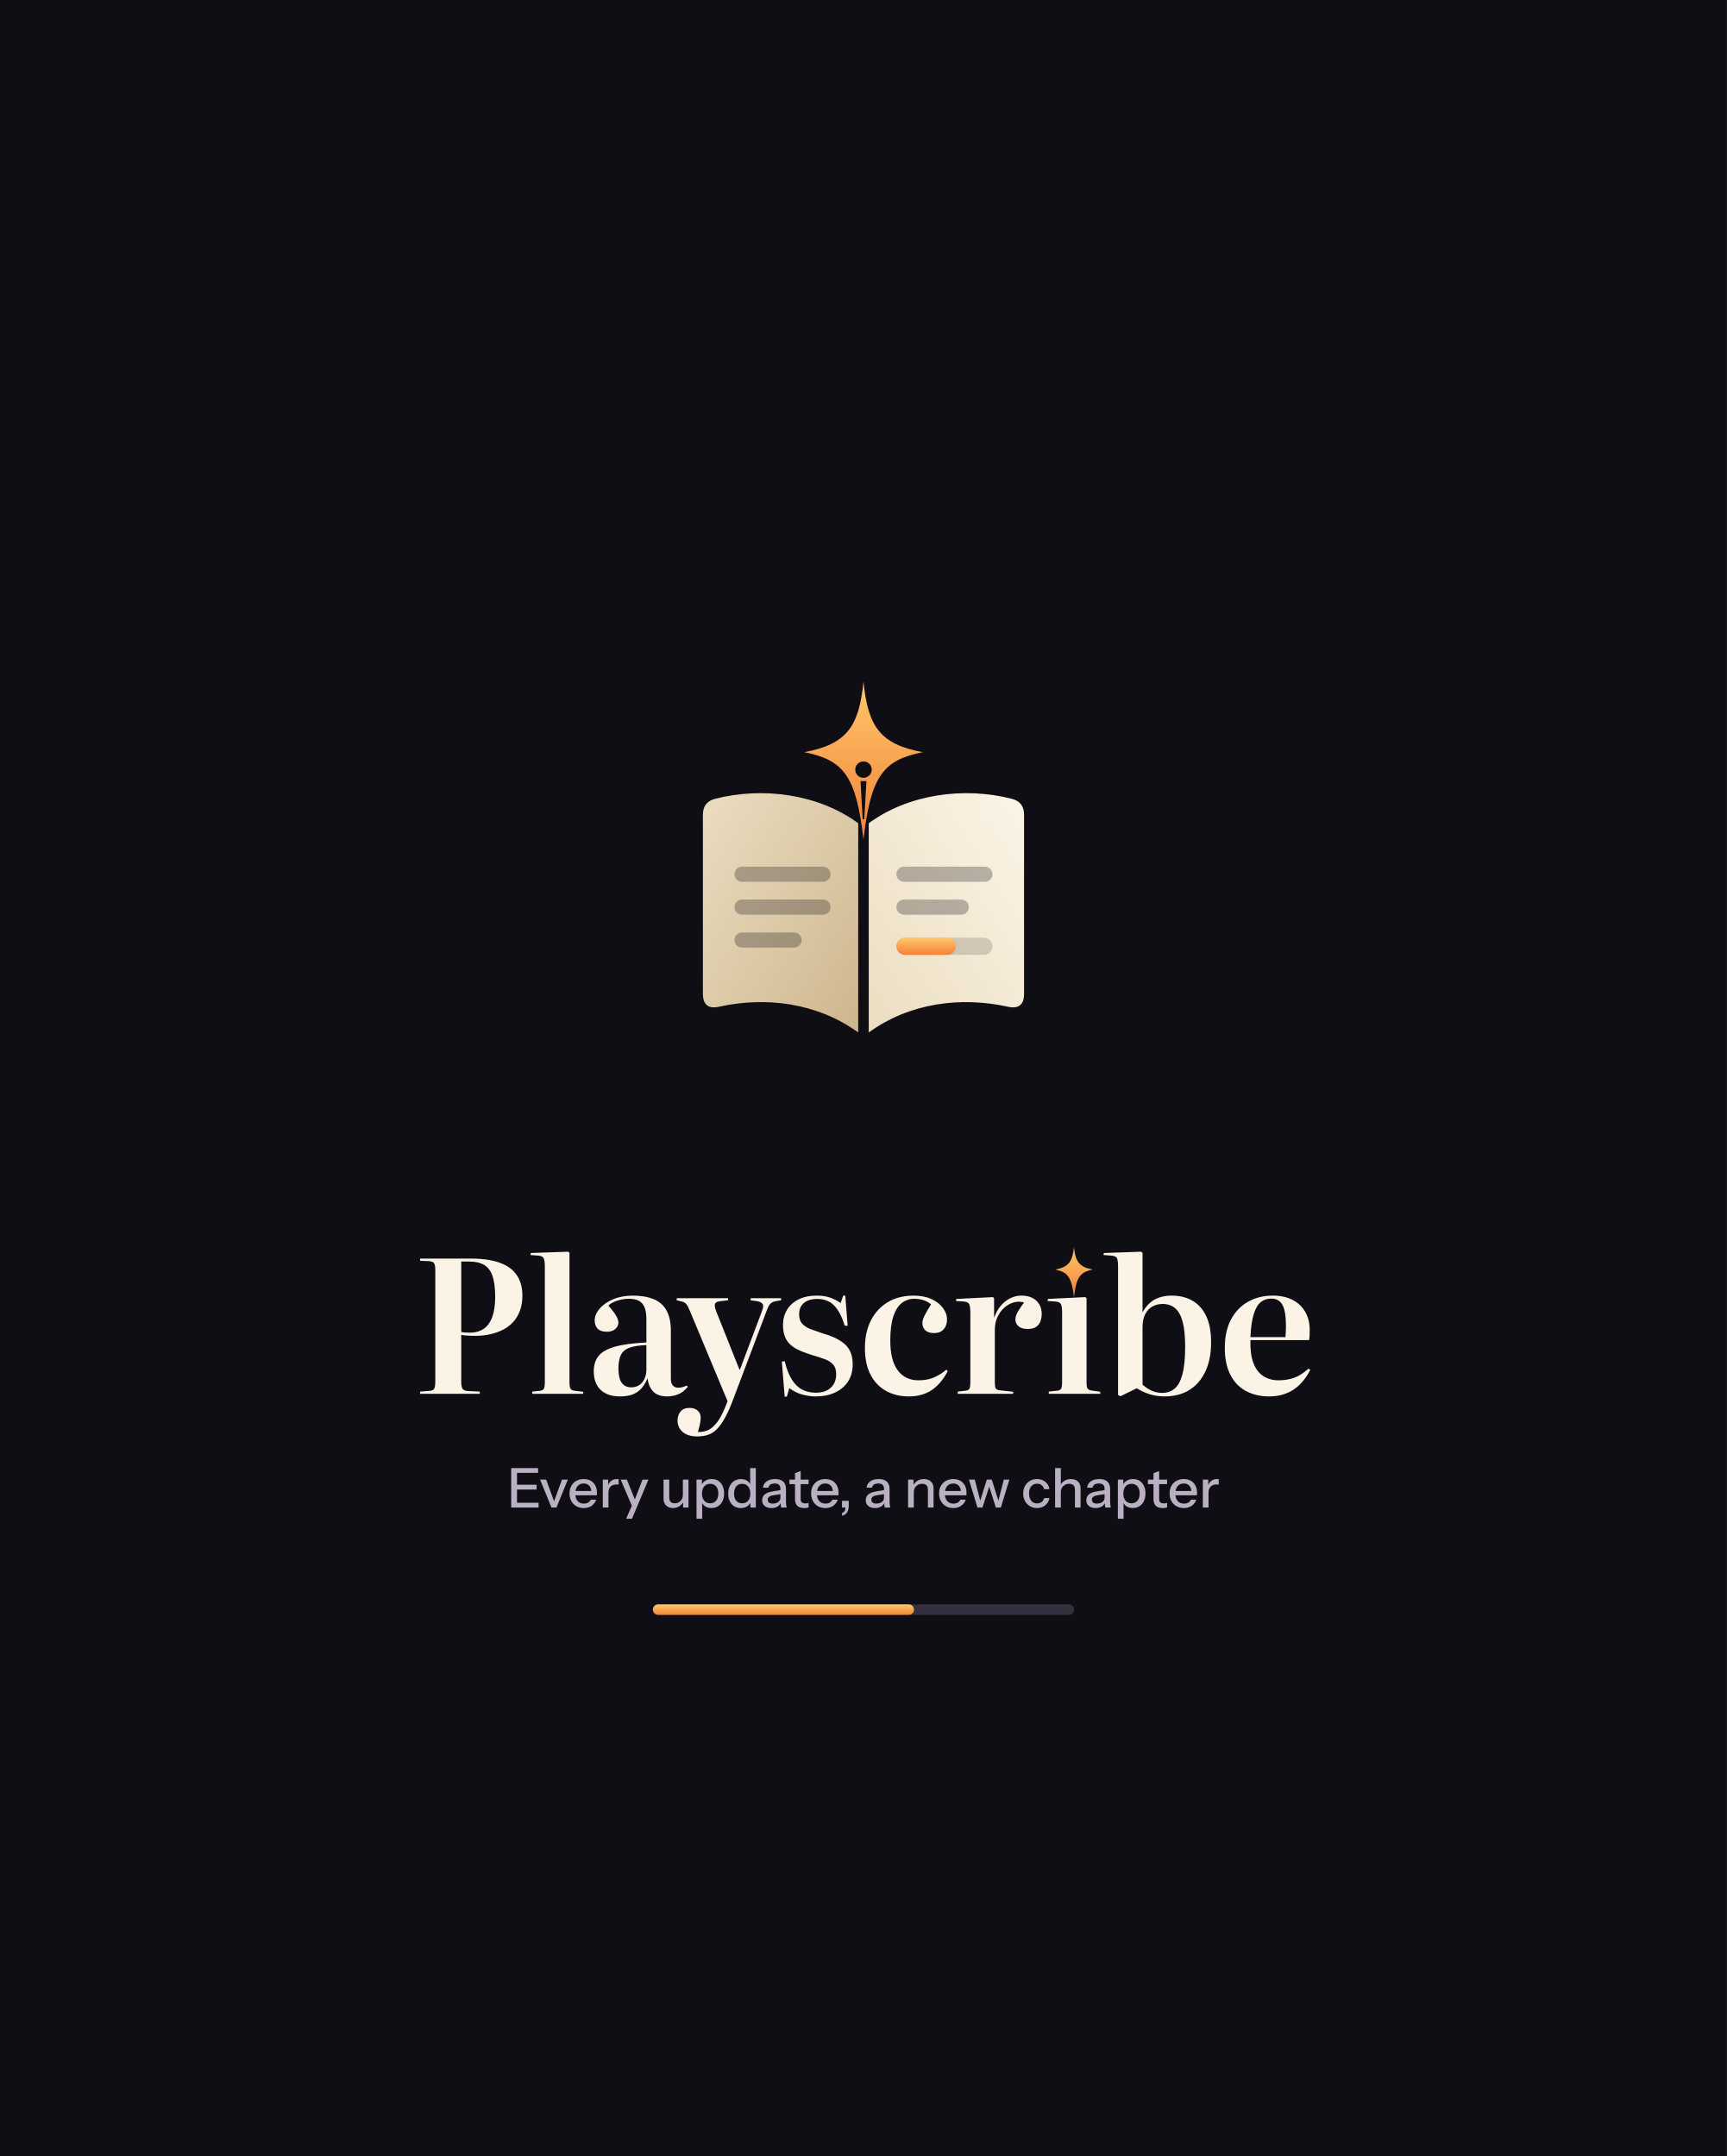
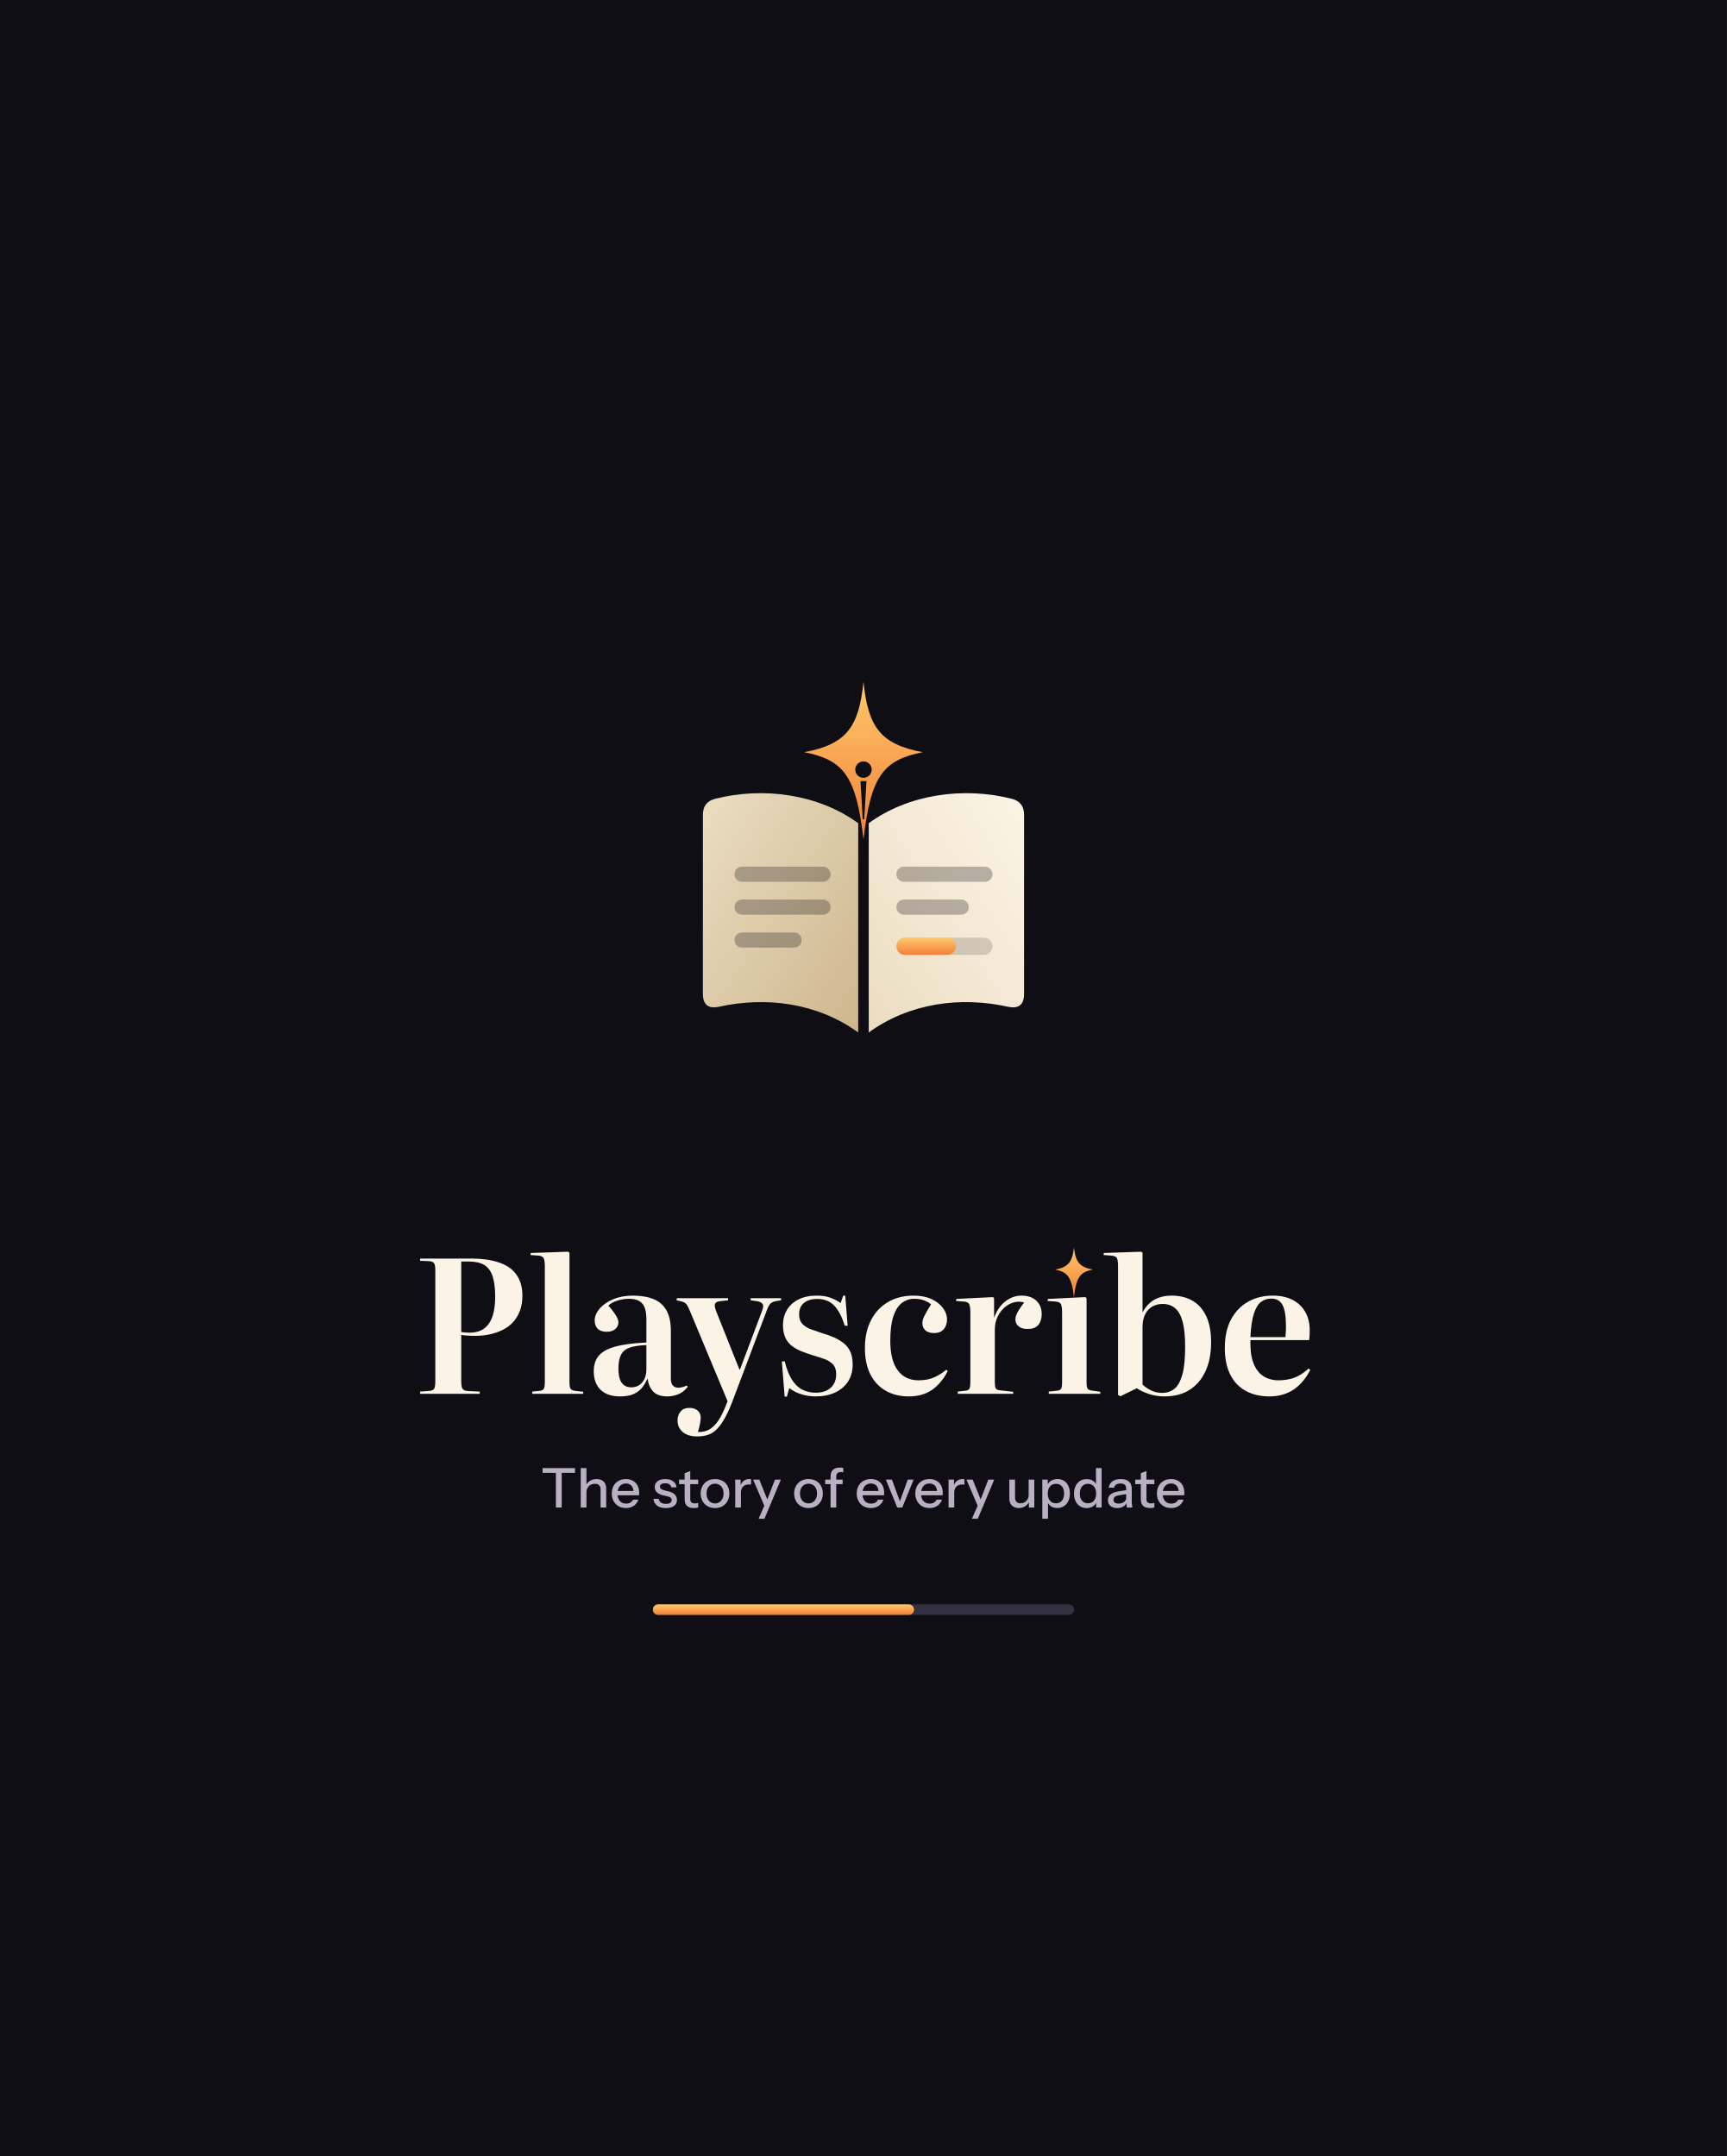
<svg xmlns="http://www.w3.org/2000/svg" width="820" height="1024" viewBox="0 0 820 1024">
  <defs>
    <linearGradient id="tl" x1="0" y1="0" x2="1" y2="1">
      <stop offset="0" stop-color="#EBDDC1" />
      <stop offset="1" stop-color="#CDB68D" />
    </linearGradient>
    <linearGradient id="tr" x1="1" y1="0" x2="0" y2="1">
      <stop offset="0" stop-color="#FBF4E6" />
      <stop offset="1" stop-color="#EBDDC1" />
    </linearGradient>
    <linearGradient id="ts" x1="0" y1="0" x2="0" y2="1">
      <stop offset="0" stop-color="#FFC86A" />
      <stop offset="1" stop-color="#F2813A" />
    </linearGradient>
  </defs>
  <rect width="100%" height="100%" fill="#0F0E14" />
  <g transform="translate(310.0 316.0) scale(3.125)">
    <path d="M31.2 24C25.2 19.6 16.8 18.4 9.4 20.3Q7.6 20.8 7.6 22.7V49.9Q7.6 52.4 10 51.9C17.2 50.3 25 51.3 31.2 55.8Z" fill="url(#tl)" />
    <path d="M32.8 24C38.8 19.6 47.2 18.4 54.6 20.3Q56.4 20.8 56.4 22.7V49.9Q56.4 52.4 54 51.9C46.8 50.3 39 51.3 32.8 55.8Z" fill="url(#tr)" />
    <rect x="12.4" y="30.6" width="14.6" height="2.3" rx="1.15" fill="#0F0E14" fill-opacity=".28" />
    <rect x="12.4" y="35.6" width="14.6" height="2.3" rx="1.15" fill="#0F0E14" fill-opacity=".28" />
    <rect x="12.4" y="40.6" width="10.2" height="2.3" rx="1.15" fill="#0F0E14" fill-opacity=".28" />
    <rect x="37" y="30.6" width="14.6" height="2.3" rx="1.15" fill="#0F0E14" fill-opacity=".28" />
    <rect x="37" y="35.6" width="11" height="2.3" rx="1.15" fill="#0F0E14" fill-opacity=".28" />
    <rect x="37" y="41.4" width="14.6" height="2.6" rx="1.3" fill="#0F0E14" fill-opacity=".16" />
    <rect x="37" y="41.4" width="9.05" height="2.6" rx="1.3" fill="url(#ts)" />
    <path d="M32 2.5C32.7 9.4 34.6 12 41 13.2C35 14.4 33.1 16.8 32 26.5C30.9 16.8 29 14.4 23 13.2C29.4 12 31.3 9.4 32 2.5ZM32 14.6a1.25 1.25 0 1 1 0 2.5a1.25 1.25 0 1 1 0-2.5ZM31.55 17.6H32.45L32.12 23.4H31.88Z" fill="url(#ts)" fill-rule="evenodd" />
  </g>
  <g transform="translate(194.9 662.0)">
    <path d="M4.58 0V-1.06L9.06 -1.41Q10.74 -1.5 11.26 -2.42Q11.79 -3.34 11.79 -5.98V-58.87Q11.79 -61.07 11.22 -62Q10.65 -62.92 8.8 -63.01L4.58 -63.18V-64.24H28.78Q33.62 -64.24 37.49 -63.54Q41.36 -62.83 44.31 -61.47Q47.26 -60.1 49.19 -57.99Q51.13 -55.88 52.14 -53.06Q53.15 -50.25 53.15 -46.64Q53.15 -42.68 52.01 -39.56Q50.86 -36.43 48.8 -34.14Q46.73 -31.86 43.96 -30.45Q41.18 -29.04 37.84 -28.29Q34.5 -27.54 30.89 -27.54Q28.51 -27.54 26.71 -27.68Q24.9 -27.81 24.11 -27.98V-5.72Q24.11 -3.52 24.68 -2.46Q25.26 -1.41 27.46 -1.32L32.91 -1.06V0ZM28.07 -29.04Q34.23 -29.04 37.22 -33.31Q40.22 -37.58 40.22 -46.11Q40.22 -52.36 38.94 -56.01Q37.66 -59.66 34.94 -61.25Q32.21 -62.83 27.81 -62.83H24.11V-29.39Q24.73 -29.22 25.83 -29.13Q26.93 -29.04 28.07 -29.04ZM57.82 0V-1.06L61.34 -1.41Q62.92 -1.58 63.36 -2.46Q63.8 -3.34 63.8 -5.72V-60.46Q63.8 -63.36 63.23 -64.42Q62.66 -65.47 60.81 -65.65L57.02 -65.91L57.11 -66.88L74.89 -67.5L75.5 -66.97V-5.46Q75.5 -3.34 75.99 -2.46Q76.47 -1.58 78.23 -1.41L82.02 -0.97V0ZM99.53 1.23Q93.54 1.23 90.29 -1.89Q87.03 -5.02 87.03 -10.74Q87.03 -15.22 89.36 -18.04Q91.7 -20.86 97.15 -22.4Q102.61 -23.94 112.02 -24.38V-35.46Q112.02 -38.98 111.14 -41.1Q110.26 -43.21 108.46 -44.18Q106.66 -45.14 103.75 -45.14Q101.02 -45.14 98.21 -44.26Q95.39 -43.38 93.98 -41.89Q95.92 -39.69 96.93 -38.19Q97.94 -36.7 98.34 -35.68Q98.74 -34.67 98.74 -33.88Q98.74 -32.12 97.28 -30.8Q95.83 -29.48 93.19 -29.48Q90.29 -29.48 88.88 -30.93Q87.47 -32.38 87.47 -34.85Q87.47 -37.66 89.76 -40.39Q92.05 -43.12 96.18 -44.88Q100.32 -46.64 105.51 -46.64Q111.41 -46.64 115.46 -44.97Q119.5 -43.3 121.57 -39.6Q123.64 -35.9 123.64 -29.92V-7.22Q123.64 -4.93 124.61 -3.92Q125.58 -2.9 127.16 -2.9Q128.13 -2.9 129.14 -3.17Q130.15 -3.43 131.21 -3.96L131.65 -3.26Q129.45 -0.62 126.9 0.31Q124.34 1.23 121.97 1.23Q117.57 1.23 115.37 -0.97Q113.17 -3.17 112.55 -7.3Q111.23 -4.22 109.43 -2.33Q107.62 -0.44 105.2 0.4Q102.78 1.23 99.53 1.23ZM104.81 -3.08Q107.01 -3.08 108.64 -4.14Q110.26 -5.19 111.14 -7.17Q112.02 -9.15 112.02 -11.62V-23.14Q107.1 -22.97 104.15 -21.96Q101.2 -20.94 99.97 -18.57Q98.74 -16.19 98.74 -11.97Q98.74 -7.48 100.28 -5.28Q101.82 -3.08 104.81 -3.08ZM136.22 20.24Q131.74 20.24 129.27 18.13Q126.81 16.02 126.81 12.58Q126.81 10.21 128.22 8.45Q129.62 6.69 132.44 6.69Q134.9 6.69 136.36 7.96Q137.81 9.24 137.81 11.26Q137.81 12.32 137.54 13.86Q137.28 15.4 136.49 18.13Q138.6 18.22 140.67 17.51Q142.74 16.81 144.94 14.34Q147.14 11.88 149.34 6.6L150.57 3.52L132.88 -38.9Q131.74 -41.71 130.99 -42.59Q130.24 -43.47 128.92 -43.82L126.37 -44.44L126.46 -45.41H150.83V-44.44L147.05 -44Q145.2 -43.82 144.67 -42.86Q144.14 -41.89 145.11 -39.34L156.2 -11.53H156.46L166.85 -39.16Q167.9 -41.71 167.2 -42.68Q166.5 -43.65 164.56 -44L161.48 -44.44L161.57 -45.41H176V-44.44L173.36 -44Q171.78 -43.65 170.9 -42.81Q170.02 -41.98 169.05 -39.25L153.56 1.76Q151.54 7.3 149.6 10.91Q147.66 14.52 145.68 16.59Q143.7 18.66 141.37 19.45Q139.04 20.24 136.22 20.24ZM177.67 1.32 176.35 -15.31 177.67 -15.49Q179.08 -9.86 181.19 -6.6Q183.3 -3.34 186.12 -1.94Q188.94 -0.53 192.46 -0.53Q196.94 -0.53 199.54 -2.86Q202.14 -5.19 202.14 -9.42Q202.14 -12.32 200.64 -13.95Q199.14 -15.58 196.64 -16.5Q194.13 -17.42 191.05 -18.3Q188.23 -19.18 185.68 -20.2Q183.13 -21.21 181.1 -22.75Q179.08 -24.29 177.98 -26.71Q176.88 -29.13 176.88 -32.65Q176.88 -36.7 178.77 -39.86Q180.66 -43.03 184.27 -44.84Q187.88 -46.64 192.9 -46.64Q196.77 -46.64 199.45 -45.63Q202.14 -44.62 204.25 -43.12L205.48 -46.64H206.45L207.59 -32.3L206.18 -32.38Q204.25 -38.72 201.21 -41.89Q198.18 -45.06 193.16 -45.06Q189.11 -45.06 186.82 -43.16Q184.54 -41.27 184.54 -37.75Q184.54 -34.85 186.08 -33.22Q187.62 -31.59 190.12 -30.67Q192.63 -29.74 195.54 -28.78Q198.44 -27.98 200.99 -26.84Q203.54 -25.7 205.61 -24.11Q207.68 -22.53 208.82 -20.06Q209.97 -17.6 209.97 -13.99Q209.97 -9.24 207.77 -5.85Q205.57 -2.46 201.61 -0.62Q197.65 1.23 192.46 1.23Q189.02 1.23 185.77 0.26Q182.51 -0.7 179.87 -2.73L178.73 1.32ZM236.63 1.23Q230.38 1.23 225.68 -1.45Q220.97 -4.14 218.37 -9.24Q215.78 -14.34 215.78 -21.74Q215.78 -29.3 218.64 -34.89Q221.5 -40.48 226.69 -43.56Q231.88 -46.64 238.92 -46.64Q243.85 -46.64 247.37 -45.01Q250.89 -43.38 252.82 -40.79Q254.76 -38.19 254.76 -35.29Q254.76 -33.53 254.1 -32.08Q253.44 -30.62 252.12 -29.74Q250.8 -28.86 248.6 -28.86Q245.87 -28.86 244.46 -30.18Q243.06 -31.5 243.06 -33.62Q243.06 -35.02 244.02 -37Q244.99 -38.98 247.19 -42.5Q245.61 -43.82 243.58 -44.48Q241.56 -45.14 239.18 -45.14Q235.93 -45.14 233.33 -43.16Q230.74 -41.18 229.28 -36.78Q227.83 -32.38 227.83 -25.26Q227.83 -15.93 231.35 -11.18Q234.87 -6.42 241.21 -6.42Q245.52 -6.42 248.69 -7.83Q251.86 -9.24 254.41 -11.44L255.11 -10.82Q252.03 -4.84 247.54 -1.8Q243.06 1.23 236.63 1.23ZM259.86 0V-1.06L263.65 -1.5Q265.06 -1.67 265.45 -2.51Q265.85 -3.34 265.85 -5.54V-38.46Q265.85 -41.36 265.32 -42.5Q264.79 -43.65 262.86 -43.82L259.07 -44.09L259.16 -45.06L276.58 -45.94L277.11 -45.41V-36.26H277.2Q279.05 -41.36 282.57 -44Q286.09 -46.64 290.14 -46.64Q294.62 -46.64 297.18 -44.22Q299.73 -41.8 299.73 -37.93Q299.73 -35.99 299.07 -34.32Q298.41 -32.65 296.96 -31.72Q295.5 -30.8 293.04 -30.8Q290.14 -30.8 288.68 -32.12Q287.23 -33.44 287.23 -35.29Q287.23 -36.34 287.63 -37.4Q288.02 -38.46 288.95 -39.91Q289.87 -41.36 291.37 -43.38Q289.08 -44.09 286.66 -43.47Q284.24 -42.86 282.17 -41.1Q280.1 -39.34 278.78 -36.61Q277.46 -33.88 277.46 -30.36V-5.46Q277.46 -3.43 277.86 -2.64Q278.26 -1.85 279.84 -1.67L286.18 -0.97V0ZM303.07 0V-1.06L307.21 -1.5Q308.53 -1.67 308.97 -2.46Q309.41 -3.26 309.41 -5.54V-38.46Q309.41 -41.45 308.88 -42.55Q308.35 -43.65 306.33 -43.82L302.54 -44.09L302.63 -45.06L320.41 -45.94L321.02 -45.41V-5.37Q321.02 -3.26 321.51 -2.51Q321.99 -1.76 323.4 -1.58L327.54 -0.97V0ZM337.13 1.14 335.98 0.53V-60.28Q335.98 -63.01 335.54 -64.24Q335.1 -65.47 332.73 -65.65L329.12 -65.91L329.21 -66.88L346.98 -67.5L347.6 -66.97V-38.81H347.69Q349.1 -41.45 351.12 -43.21Q353.14 -44.97 355.74 -45.8Q358.34 -46.64 361.42 -46.64Q367.14 -46.64 371.32 -44.22Q375.5 -41.8 377.83 -36.92Q380.16 -32.03 380.16 -24.46Q380.16 -16.54 377.52 -10.78Q374.88 -5.02 369.95 -1.89Q365.02 1.23 357.98 1.23Q354.2 1.23 350.81 0.13Q347.42 -0.97 344.87 -2.64ZM356.93 -0.44Q360.36 -0.44 362.78 -2.42Q365.2 -4.4 366.52 -9.2Q367.84 -13.99 367.84 -22.35Q367.84 -29.74 366.65 -34.19Q365.46 -38.63 363.09 -40.66Q360.71 -42.68 357.1 -42.68Q354.46 -42.68 352.31 -41.49Q350.15 -40.3 348.88 -37.84Q347.6 -35.38 347.6 -31.5V-4.4Q349.36 -2.73 351.74 -1.58Q354.11 -0.44 356.93 -0.44ZM407.79 1.23Q401.37 1.23 396.57 -1.41Q391.78 -4.05 389.22 -9.2Q386.67 -14.34 386.67 -21.74Q386.67 -29.83 389.62 -35.33Q392.57 -40.83 397.72 -43.74Q402.86 -46.64 409.46 -46.64Q414.83 -46.64 418.75 -44.66Q422.66 -42.68 424.82 -38.98Q426.98 -35.29 426.98 -30.27Q426.98 -29.04 426.93 -27.9Q426.89 -26.75 426.71 -25.52H398.82Q398.64 -18.92 400.22 -14.7Q401.81 -10.47 404.89 -8.45Q407.97 -6.42 412.19 -6.42Q415.98 -6.42 419.32 -7.52Q422.66 -8.62 426.45 -11.97L427.24 -11.35Q423.98 -5.02 419.14 -1.89Q414.3 1.23 407.79 1.23ZM398.82 -26.93H415.45Q415.54 -27.98 415.62 -29.22Q415.71 -30.45 415.71 -31.77Q415.71 -39.25 414.04 -42.24Q412.37 -45.23 408.76 -45.23Q405.86 -45.23 403.79 -43.6Q401.72 -41.98 400.44 -37.97Q399.17 -33.97 398.82 -26.93Z" fill="#FBF4E6" />
    <path transform="translate(283.36 -72.08) scale(0.99)" d="M32 2.5C32.7 9.4 34.6 12 41 13.2C35 14.4 33.1 16.8 32 26.5C30.9 16.8 29 14.4 23 13.2C29.4 12 31.3 9.4 32 2.5Z" fill="url(#ts)" />
  </g>
-   <path transform="translate(240.81 716.00)" d="M1.92 0V-18.72H4.68V0ZM3.28 0V-2.26H14.92V0ZM3.28 -8.55V-10.82H13.99V-8.55ZM3.28 -16.46V-18.72H14.69V-16.46ZM21.03 0 15.63 -13.26H18.51L22.93 -1.22H21.66L26.03 -13.26H28.81L23.43 0ZM36.37 0.26Q34.37 0.26 32.85 -0.62Q31.33 -1.51 30.47 -3.07Q29.61 -4.63 29.61 -6.66Q29.61 -8.71 30.46 -10.26Q31.3 -11.8 32.84 -12.66Q34.37 -13.52 36.35 -13.52Q38.27 -13.52 39.69 -12.7Q41.11 -11.88 41.87 -10.43Q42.64 -8.97 42.64 -6.97Q42.64 -6.66 42.63 -6.38Q42.61 -6.11 42.56 -5.82H31.43V-7.85H40.66L39.99 -7.05Q39.99 -9.18 39.03 -10.3Q38.06 -11.41 36.35 -11.41Q34.5 -11.41 33.42 -10.15Q32.34 -8.89 32.34 -6.66Q32.34 -4.39 33.42 -3.12Q34.5 -1.85 36.43 -1.85Q37.6 -1.85 38.45 -2.33Q39.31 -2.81 39.73 -3.74H42.28Q41.63 -1.87 40.08 -0.81Q38.53 0.26 36.37 0.26ZM45.4 0V-13.26H47.97V-9.96H48.1V0ZM48.1 -6.92 47.76 -10.06Q48.23 -11.75 49.37 -12.64Q50.52 -13.52 52.1 -13.52Q52.7 -13.52 52.94 -13.42V-10.87Q52.81 -10.92 52.57 -10.93Q52.34 -10.95 52 -10.95Q50.05 -10.95 49.07 -9.93Q48.1 -8.92 48.1 -6.92ZM56.5 5.33 59.7 -1.98 60.24 -2.83 64.27 -13.26H67.08L59.28 5.33ZM59.57 0 53.9 -13.26H56.84L61.65 -1.33ZM78.73 0.26Q77.4 0.26 76.39 -0.3Q75.37 -0.86 74.81 -1.85Q74.26 -2.83 74.26 -4.11V-13.26H76.96V-4.73Q76.96 -3.35 77.64 -2.68Q78.31 -2 79.56 -2Q80.68 -2 81.55 -2.52Q82.42 -3.04 82.93 -3.96Q83.43 -4.89 83.43 -6.11L83.77 -2.94Q83.12 -1.48 81.78 -0.61Q80.44 0.26 78.73 0.26ZM83.54 0V-3.12H83.43V-13.26H86.11V0ZM96.98 0.23Q95.11 0.23 93.87 -0.66Q92.64 -1.56 92.25 -3.17L92.61 -3.22V5.33H89.91V-13.26H92.48V-10.22L92.22 -10.3Q92.64 -11.8 93.99 -12.66Q95.34 -13.52 97.16 -13.52Q98.96 -13.52 100.27 -12.66Q101.58 -11.8 102.3 -10.27Q103.01 -8.74 103.01 -6.68Q103.01 -4.6 102.26 -3.04Q101.5 -1.48 100.15 -0.62Q98.8 0.23 96.98 0.23ZM96.41 -2Q98.18 -2 99.22 -3.25Q100.26 -4.5 100.26 -6.68Q100.26 -8.84 99.22 -10.05Q98.18 -11.26 96.38 -11.26Q94.61 -11.26 93.56 -10.02Q92.51 -8.79 92.51 -6.6Q92.51 -4.47 93.56 -3.24Q94.61 -2 96.41 -2ZM115.49 0V-3.04L115.75 -2.96Q115.34 -1.48 114.04 -0.61Q112.74 0.26 110.92 0.26Q109.12 0.26 107.78 -0.6Q106.44 -1.46 105.7 -2.99Q104.96 -4.52 104.96 -6.58Q104.96 -8.66 105.72 -10.22Q106.47 -11.78 107.82 -12.64Q109.17 -13.49 110.99 -13.49Q112.89 -13.49 114.13 -12.6Q115.36 -11.7 115.75 -10.09L115.39 -10.04V-18.72H118.07V0ZM111.59 -2Q113.39 -2 114.43 -3.24Q115.47 -4.47 115.47 -6.66Q115.47 -8.79 114.41 -10.02Q113.36 -11.26 111.57 -11.26Q109.8 -11.26 108.77 -10.02Q107.74 -8.79 107.74 -6.58Q107.74 -4.42 108.77 -3.21Q109.8 -2 111.59 -2ZM130.08 0Q129.95 -0.49 129.91 -1.09Q129.87 -1.69 129.87 -2.55H129.74V-8.87Q129.74 -10.14 129.1 -10.78Q128.47 -11.41 127.09 -11.41Q125.76 -11.41 124.97 -10.89Q124.18 -10.37 124.05 -9.41H121.47Q121.65 -11.28 123.16 -12.4Q124.67 -13.52 127.19 -13.52Q129.79 -13.52 131.09 -12.31Q132.39 -11.1 132.39 -8.76V-2.55Q132.39 -1.95 132.47 -1.33Q132.55 -0.7 132.7 0ZM125.5 0.26Q123.47 0.26 122.28 -0.74Q121.08 -1.74 121.08 -3.46Q121.08 -5.23 122.34 -6.25Q123.6 -7.28 125.97 -7.64L130.34 -8.35V-6.45L126.39 -5.82Q125.06 -5.62 124.4 -5.12Q123.73 -4.63 123.73 -3.69Q123.73 -2.78 124.34 -2.33Q124.96 -1.87 126.13 -1.87Q127.69 -1.87 128.71 -2.63Q129.74 -3.38 129.74 -4.52L130.08 -2.6Q129.61 -1.22 128.41 -0.48Q127.22 0.26 125.5 0.26ZM141.15 0.26Q138.84 0.26 137.76 -0.82Q136.68 -1.9 136.68 -4V-16.3L139.36 -17.32V-3.98Q139.36 -2.94 139.91 -2.44Q140.45 -1.95 141.67 -1.95Q142.14 -1.95 142.51 -2.03Q142.87 -2.11 143.13 -2.21V-0.03Q142.84 0.1 142.32 0.18Q141.8 0.26 141.15 0.26ZM134.03 -11.1V-13.26H143.13V-11.1ZM151.09 0.26Q149.08 0.26 147.56 -0.62Q146.04 -1.51 145.18 -3.07Q144.33 -4.63 144.33 -6.66Q144.33 -8.71 145.17 -10.26Q146.02 -11.8 147.55 -12.66Q149.08 -13.52 151.06 -13.52Q152.98 -13.52 154.4 -12.7Q155.82 -11.88 156.58 -10.43Q157.35 -8.97 157.35 -6.97Q157.35 -6.66 157.34 -6.38Q157.33 -6.11 157.27 -5.82H146.15V-7.85H155.38L154.7 -7.05Q154.7 -9.18 153.74 -10.3Q152.78 -11.41 151.06 -11.41Q149.21 -11.41 148.13 -10.15Q147.06 -8.89 147.06 -6.66Q147.06 -4.39 148.13 -3.12Q149.21 -1.85 151.14 -1.85Q152.31 -1.85 153.17 -2.33Q154.02 -2.81 154.44 -3.74H156.99Q156.34 -1.87 154.79 -0.81Q153.24 0.26 151.09 0.26ZM159.02 3.95V2.6Q159.93 2.29 160.28 1.65Q160.63 1.01 160.63 -0.18L161.69 0H158.99V-3.2H162.19V-0.78Q162.19 1.01 161.45 2.24Q160.71 3.46 159.02 3.95ZM179.27 0Q179.14 -0.49 179.1 -1.09Q179.06 -1.69 179.06 -2.55H178.93V-8.87Q178.93 -10.14 178.3 -10.78Q177.66 -11.41 176.28 -11.41Q174.95 -11.41 174.16 -10.89Q173.37 -10.37 173.24 -9.41H170.66Q170.85 -11.28 172.35 -12.4Q173.86 -13.52 176.38 -13.52Q178.98 -13.52 180.28 -12.31Q181.58 -11.1 181.58 -8.76V-2.55Q181.58 -1.95 181.66 -1.33Q181.74 -0.7 181.9 0ZM174.69 0.26Q172.67 0.26 171.47 -0.74Q170.27 -1.74 170.27 -3.46Q170.27 -5.23 171.53 -6.25Q172.8 -7.28 175.16 -7.64L179.53 -8.35V-6.45L175.58 -5.82Q174.25 -5.62 173.59 -5.12Q172.93 -4.63 172.93 -3.69Q172.93 -2.78 173.54 -2.33Q174.15 -1.87 175.32 -1.87Q176.88 -1.87 177.91 -2.63Q178.93 -3.38 178.93 -4.52L179.27 -2.6Q178.8 -1.22 177.61 -0.48Q176.41 0.26 174.69 0.26ZM190.37 0V-13.26H192.95V-10.14H193.08V0ZM199.78 0V-8.53Q199.78 -9.91 199.09 -10.58Q198.41 -11.26 197.05 -11.26Q195.88 -11.26 194.99 -10.74Q194.09 -10.22 193.58 -9.31Q193.08 -8.4 193.08 -7.15L192.74 -10.32Q193.39 -11.8 194.74 -12.66Q196.09 -13.52 197.89 -13.52Q200.02 -13.52 201.24 -12.32Q202.46 -11.13 202.46 -9.15V0ZM211.85 0.26Q209.85 0.26 208.32 -0.62Q206.8 -1.51 205.95 -3.07Q205.09 -4.63 205.09 -6.66Q205.09 -8.71 205.93 -10.26Q206.78 -11.8 208.31 -12.66Q209.85 -13.52 211.82 -13.52Q213.75 -13.52 215.16 -12.7Q216.58 -11.88 217.35 -10.43Q218.11 -8.97 218.11 -6.97Q218.11 -6.66 218.1 -6.38Q218.09 -6.11 218.04 -5.82H206.91V-7.85H216.14L215.46 -7.05Q215.46 -9.18 214.5 -10.3Q213.54 -11.41 211.82 -11.41Q209.98 -11.41 208.9 -10.15Q207.82 -8.89 207.82 -6.66Q207.82 -4.39 208.9 -3.12Q209.98 -1.85 211.9 -1.85Q213.07 -1.85 213.93 -2.33Q214.79 -2.81 215.2 -3.74H217.75Q217.1 -1.87 215.55 -0.81Q214.01 0.26 211.85 0.26ZM223.31 0 219.26 -13.26H222.04L224.8 -2.6H224.41L227.76 -13.26H230.1L233.45 -2.6H233.09L235.82 -13.26H238.47L234.42 0H232.05L228.7 -10.48H229.09L225.68 0ZM251.58 0.26Q249.68 0.26 248.2 -0.64Q246.71 -1.53 245.87 -3.09Q245.02 -4.65 245.02 -6.66Q245.02 -8.66 245.87 -10.2Q246.71 -11.75 248.2 -12.64Q249.68 -13.52 251.55 -13.52Q253.14 -13.52 254.38 -12.92Q255.63 -12.32 256.44 -11.26Q257.24 -10.19 257.48 -8.74H254.93Q254.67 -9.91 253.8 -10.61Q252.93 -11.31 251.6 -11.31Q250.46 -11.31 249.6 -10.74Q248.74 -10.17 248.27 -9.13Q247.81 -8.09 247.81 -6.66Q247.81 -5.25 248.27 -4.19Q248.74 -3.12 249.6 -2.53Q250.46 -1.95 251.63 -1.95Q252.9 -1.95 253.8 -2.64Q254.7 -3.33 254.96 -4.5H257.5Q257.24 -3.07 256.42 -2Q255.61 -0.94 254.36 -0.34Q253.11 0.26 251.58 0.26ZM260.18 0V-18.72H262.89V0ZM269.59 0V-8.53Q269.59 -9.91 268.9 -10.58Q268.22 -11.26 266.86 -11.26Q265.69 -11.26 264.8 -10.74Q263.9 -10.22 263.39 -9.31Q262.89 -8.4 262.89 -7.15L262.55 -10.32Q263.2 -11.8 264.55 -12.66Q265.9 -13.52 267.7 -13.52Q269.83 -13.52 271.05 -12.32Q272.27 -11.13 272.27 -9.15V0ZM284 0Q283.87 -0.49 283.83 -1.09Q283.79 -1.69 283.79 -2.55H283.66V-8.87Q283.66 -10.14 283.02 -10.78Q282.39 -11.41 281.01 -11.41Q279.68 -11.41 278.89 -10.89Q278.1 -10.37 277.97 -9.41H275.39Q275.57 -11.28 277.08 -12.4Q278.59 -13.52 281.11 -13.52Q283.71 -13.52 285.01 -12.31Q286.31 -11.1 286.31 -8.76V-2.55Q286.31 -1.95 286.39 -1.33Q286.47 -0.7 286.62 0ZM279.42 0.26Q277.39 0.26 276.2 -0.74Q275 -1.74 275 -3.46Q275 -5.23 276.26 -6.25Q277.52 -7.28 279.89 -7.64L284.26 -8.35V-6.45L280.31 -5.82Q278.98 -5.62 278.32 -5.12Q277.65 -4.63 277.65 -3.69Q277.65 -2.78 278.26 -2.33Q278.88 -1.87 280.05 -1.87Q281.61 -1.87 282.63 -2.63Q283.66 -3.38 283.66 -4.52L284 -2.6Q283.53 -1.22 282.33 -0.48Q281.14 0.26 279.42 0.26ZM297.05 0.23Q295.18 0.23 293.94 -0.66Q292.71 -1.56 292.32 -3.17L292.68 -3.22V5.33H289.98V-13.26H292.55V-10.22L292.29 -10.3Q292.71 -11.8 294.06 -12.66Q295.41 -13.52 297.23 -13.52Q299.03 -13.52 300.34 -12.66Q301.65 -11.8 302.37 -10.27Q303.08 -8.74 303.08 -6.68Q303.08 -4.6 302.33 -3.04Q301.57 -1.48 300.22 -0.62Q298.87 0.23 297.05 0.23ZM296.48 -2Q298.25 -2 299.29 -3.25Q300.33 -4.5 300.33 -6.68Q300.33 -8.84 299.29 -10.05Q298.25 -11.26 296.45 -11.26Q294.68 -11.26 293.63 -10.02Q292.58 -8.79 292.58 -6.6Q292.58 -4.47 293.63 -3.24Q294.68 -2 296.48 -2ZM311.38 0.26Q309.06 0.26 307.98 -0.82Q306.9 -1.9 306.9 -4V-16.3L309.58 -17.32V-3.98Q309.58 -2.94 310.13 -2.44Q310.67 -1.95 311.9 -1.95Q312.36 -1.95 312.73 -2.03Q313.09 -2.11 313.35 -2.21V-0.03Q313.07 0.1 312.55 0.18Q312.03 0.26 311.38 0.26ZM304.25 -11.1V-13.26H313.35V-11.1ZM321.31 0.26Q319.31 0.26 317.78 -0.62Q316.26 -1.51 315.41 -3.07Q314.55 -4.63 314.55 -6.66Q314.55 -8.71 315.39 -10.26Q316.24 -11.8 317.77 -12.66Q319.31 -13.52 321.28 -13.52Q323.21 -13.52 324.62 -12.7Q326.04 -11.88 326.81 -10.43Q327.57 -8.97 327.57 -6.97Q327.57 -6.66 327.56 -6.38Q327.55 -6.11 327.5 -5.82H316.37V-7.85H325.6L324.92 -7.05Q324.92 -9.18 323.96 -10.3Q323 -11.41 321.28 -11.41Q319.44 -11.41 318.36 -10.15Q317.28 -8.89 317.28 -6.66Q317.28 -4.39 318.36 -3.12Q319.44 -1.85 321.36 -1.85Q322.53 -1.85 323.39 -2.33Q324.25 -2.81 324.66 -3.74H327.21Q326.56 -1.87 325.01 -0.81Q323.47 0.26 321.31 0.26ZM330.33 0V-13.26H332.9V-9.96H333.03V0ZM333.03 -6.92 332.7 -10.06Q333.16 -11.75 334.31 -12.64Q335.45 -13.52 337.04 -13.52Q337.64 -13.52 337.87 -13.42V-10.87Q337.74 -10.92 337.51 -10.93Q337.27 -10.95 336.93 -10.95Q334.98 -10.95 334.01 -9.93Q333.03 -8.92 333.03 -6.92Z" fill="#B9B1C3" />
+   <path transform="translate(256.80 716.00)" d="M7.15 0V-16.46H0.83V-18.72H16.22V-16.46H9.91V0ZM18.95 0V-18.72H21.66V0ZM28.37 0V-8.53Q28.37 -9.91 27.68 -10.58Q26.99 -11.26 25.64 -11.26Q24.47 -11.26 23.57 -10.74Q22.67 -10.22 22.16 -9.31Q21.66 -8.4 21.66 -7.15L21.32 -10.32Q21.97 -11.8 23.32 -12.66Q24.67 -13.52 26.47 -13.52Q28.6 -13.52 29.82 -12.32Q31.04 -11.13 31.04 -9.15V0ZM40.43 0.26Q38.43 0.26 36.91 -0.62Q35.39 -1.51 34.53 -3.07Q33.67 -4.63 33.67 -6.66Q33.67 -8.71 34.52 -10.26Q35.36 -11.8 36.89 -12.66Q38.43 -13.52 40.4 -13.52Q42.33 -13.52 43.74 -12.7Q45.16 -11.88 45.93 -10.43Q46.7 -8.97 46.7 -6.97Q46.7 -6.66 46.68 -6.38Q46.67 -6.11 46.62 -5.82H35.49V-7.85H44.72L44.04 -7.05Q44.04 -9.18 43.08 -10.3Q42.12 -11.41 40.4 -11.41Q38.56 -11.41 37.48 -10.15Q36.4 -8.89 36.4 -6.66Q36.4 -4.39 37.48 -3.12Q38.56 -1.85 40.48 -1.85Q41.65 -1.85 42.51 -2.33Q43.37 -2.81 43.78 -3.74H46.33Q45.68 -1.87 44.13 -0.81Q42.59 0.26 40.43 0.26ZM59.36 0.26Q56.76 0.26 55.22 -0.88Q53.69 -2.03 53.48 -4.11H55.98Q56.16 -2.96 57.03 -2.35Q57.9 -1.74 59.41 -1.74Q60.74 -1.74 61.44 -2.21Q62.14 -2.68 62.14 -3.54Q62.14 -4.16 61.74 -4.59Q61.33 -5.02 60.16 -5.3L58.03 -5.8Q56.03 -6.29 55.05 -7.27Q54.08 -8.24 54.08 -9.67Q54.08 -11.47 55.42 -12.49Q56.76 -13.52 59.1 -13.52Q61.41 -13.52 62.83 -12.48Q64.25 -11.44 64.43 -9.57H61.93Q61.78 -10.5 61.03 -11.01Q60.29 -11.52 59.02 -11.52Q57.82 -11.52 57.19 -11.09Q56.55 -10.66 56.55 -9.91Q56.55 -9.28 57.03 -8.87Q57.51 -8.45 58.63 -8.16L60.81 -7.62Q62.71 -7.15 63.67 -6.1Q64.64 -5.04 64.64 -3.56Q64.64 -1.77 63.24 -0.75Q61.85 0.26 59.36 0.26ZM72.75 0.26Q70.43 0.26 69.35 -0.82Q68.28 -1.9 68.28 -4V-16.3L70.95 -17.32V-3.98Q70.95 -2.94 71.5 -2.44Q72.05 -1.95 73.27 -1.95Q73.74 -1.95 74.1 -2.03Q74.46 -2.11 74.72 -2.21V-0.03Q74.44 0.1 73.92 0.18Q73.4 0.26 72.75 0.26ZM65.62 -11.1V-13.26H74.72V-11.1ZM82.71 0.26Q80.68 0.26 79.14 -0.64Q77.61 -1.53 76.75 -3.11Q75.89 -4.68 75.89 -6.68Q75.89 -8.71 76.77 -10.24Q77.64 -11.78 79.16 -12.65Q80.68 -13.52 82.71 -13.52Q84.76 -13.52 86.29 -12.65Q87.83 -11.78 88.67 -10.24Q89.52 -8.71 89.52 -6.68Q89.52 -4.68 88.67 -3.11Q87.83 -1.53 86.29 -0.64Q84.76 0.26 82.71 0.26ZM82.71 -1.95Q83.93 -1.95 84.83 -2.55Q85.72 -3.15 86.24 -4.21Q86.76 -5.28 86.76 -6.71Q86.76 -8.84 85.63 -10.07Q84.5 -11.31 82.71 -11.31Q80.94 -11.31 79.81 -10.06Q78.68 -8.81 78.68 -6.71Q78.68 -5.28 79.18 -4.21Q79.69 -3.15 80.61 -2.55Q81.54 -1.95 82.71 -1.95ZM92.3 0V-13.26H94.87V-9.96H95V0ZM95 -6.92 94.67 -10.06Q95.13 -11.75 96.28 -12.64Q97.42 -13.52 99.01 -13.52Q99.61 -13.52 99.84 -13.42V-10.87Q99.71 -10.92 99.48 -10.93Q99.24 -10.95 98.9 -10.95Q96.95 -10.95 95.98 -9.93Q95 -8.92 95 -6.92ZM103.4 5.33 106.6 -1.98 107.15 -2.83 111.18 -13.26H113.98L106.18 5.33ZM106.47 0 100.8 -13.26H103.74L108.55 -1.33ZM127.09 0.26Q125.06 0.26 123.53 -0.64Q121.99 -1.53 121.13 -3.11Q120.28 -4.68 120.28 -6.68Q120.28 -8.71 121.15 -10.24Q122.02 -11.78 123.54 -12.65Q125.06 -13.52 127.09 -13.52Q129.14 -13.52 130.68 -12.65Q132.21 -11.78 133.05 -10.24Q133.9 -8.71 133.9 -6.68Q133.9 -4.68 133.05 -3.11Q132.21 -1.53 130.68 -0.64Q129.14 0.26 127.09 0.26ZM127.09 -1.95Q128.31 -1.95 129.21 -2.55Q130.1 -3.15 130.62 -4.21Q131.14 -5.28 131.14 -6.71Q131.14 -8.84 130.01 -10.07Q128.88 -11.31 127.09 -11.31Q125.32 -11.31 124.19 -10.06Q123.06 -8.81 123.06 -6.71Q123.06 -5.28 123.56 -4.21Q124.07 -3.15 124.99 -2.55Q125.92 -1.95 127.09 -1.95ZM137.57 0V-14.79Q137.57 -16.82 138.71 -17.9Q139.85 -18.98 142.14 -18.98Q142.66 -18.98 143 -18.93Q143.34 -18.88 143.6 -18.77V-16.69Q143.42 -16.74 143.12 -16.8Q142.82 -16.85 142.45 -16.85Q141.31 -16.85 140.79 -16.29Q140.27 -15.73 140.27 -14.72V0ZM135.02 -11.1V-13.26H143.31V-11.1ZM156.75 0.26Q154.75 0.26 153.23 -0.62Q151.71 -1.51 150.85 -3.07Q149.99 -4.63 149.99 -6.66Q149.99 -8.71 150.84 -10.26Q151.68 -11.8 153.22 -12.66Q154.75 -13.52 156.73 -13.52Q158.65 -13.52 160.07 -12.7Q161.49 -11.88 162.25 -10.43Q163.02 -8.97 163.02 -6.97Q163.02 -6.66 163.01 -6.38Q162.99 -6.11 162.94 -5.82H151.81V-7.85H161.04L160.37 -7.05Q160.37 -9.18 159.41 -10.3Q158.44 -11.41 156.73 -11.41Q154.88 -11.41 153.8 -10.15Q152.72 -8.89 152.72 -6.66Q152.72 -4.39 153.8 -3.12Q154.88 -1.85 156.81 -1.85Q157.98 -1.85 158.83 -2.33Q159.69 -2.81 160.11 -3.74H162.66Q162.01 -1.87 160.46 -0.81Q158.91 0.26 156.75 0.26ZM169.23 0 163.83 -13.26H166.71L171.13 -1.22H169.86L174.23 -13.26H177.01L171.63 0ZM184.57 0.26Q182.57 0.26 181.05 -0.62Q179.53 -1.51 178.67 -3.07Q177.81 -4.63 177.81 -6.66Q177.81 -8.71 178.66 -10.26Q179.5 -11.8 181.04 -12.66Q182.57 -13.52 184.55 -13.52Q186.47 -13.52 187.89 -12.7Q189.31 -11.88 190.07 -10.43Q190.84 -8.97 190.84 -6.97Q190.84 -6.66 190.83 -6.38Q190.81 -6.11 190.76 -5.82H179.63V-7.85H188.86L188.19 -7.05Q188.19 -9.18 187.23 -10.3Q186.26 -11.41 184.55 -11.41Q182.7 -11.41 181.62 -10.15Q180.54 -8.89 180.54 -6.66Q180.54 -4.39 181.62 -3.12Q182.7 -1.85 184.63 -1.85Q185.8 -1.85 186.65 -2.33Q187.51 -2.81 187.93 -3.74H190.48Q189.83 -1.87 188.28 -0.81Q186.73 0.26 184.57 0.26ZM193.6 0V-13.26H196.17V-9.96H196.3V0ZM196.3 -6.92 195.96 -10.06Q196.43 -11.75 197.57 -12.64Q198.72 -13.52 200.3 -13.52Q200.9 -13.52 201.14 -13.42V-10.87Q201.01 -10.92 200.77 -10.93Q200.54 -10.95 200.2 -10.95Q198.25 -10.95 197.27 -9.93Q196.3 -8.92 196.3 -6.92ZM204.7 5.33 207.9 -1.98 208.44 -2.83 212.47 -13.26H215.28L207.48 5.33ZM207.77 0 202.1 -13.26H205.04L209.85 -1.33ZM226.93 0.26Q225.6 0.26 224.59 -0.3Q223.57 -0.86 223.01 -1.85Q222.46 -2.83 222.46 -4.11V-13.26H225.16V-4.73Q225.16 -3.35 225.84 -2.68Q226.51 -2 227.76 -2Q228.88 -2 229.75 -2.52Q230.62 -3.04 231.13 -3.96Q231.63 -4.89 231.63 -6.11L231.97 -2.94Q231.32 -1.48 229.98 -0.61Q228.64 0.26 226.93 0.26ZM231.74 0V-3.12H231.63V-13.26H234.31V0ZM245.18 0.23Q243.31 0.23 242.07 -0.66Q240.84 -1.56 240.45 -3.17L240.81 -3.22V5.33H238.11V-13.26H240.68V-10.22L240.42 -10.3Q240.84 -11.8 242.19 -12.66Q243.54 -13.52 245.36 -13.52Q247.16 -13.52 248.47 -12.66Q249.78 -11.8 250.5 -10.27Q251.21 -8.74 251.21 -6.68Q251.21 -4.6 250.46 -3.04Q249.7 -1.48 248.35 -0.62Q247 0.23 245.18 0.23ZM244.61 -2Q246.38 -2 247.42 -3.25Q248.46 -4.5 248.46 -6.68Q248.46 -8.84 247.42 -10.05Q246.38 -11.26 244.58 -11.26Q242.81 -11.26 241.76 -10.02Q240.71 -8.79 240.71 -6.6Q240.71 -4.47 241.76 -3.24Q242.81 -2 244.61 -2ZM263.69 0V-3.04L263.95 -2.96Q263.54 -1.48 262.24 -0.61Q260.94 0.26 259.12 0.26Q257.32 0.26 255.98 -0.6Q254.64 -1.46 253.9 -2.99Q253.16 -4.52 253.16 -6.58Q253.16 -8.66 253.92 -10.22Q254.67 -11.78 256.02 -12.64Q257.37 -13.49 259.19 -13.49Q261.09 -13.49 262.33 -12.6Q263.56 -11.7 263.95 -10.09L263.59 -10.04V-18.72H266.27V0ZM259.79 -2Q261.59 -2 262.63 -3.24Q263.67 -4.47 263.67 -6.66Q263.67 -8.79 262.61 -10.02Q261.56 -11.26 259.77 -11.26Q258 -11.26 256.97 -10.02Q255.94 -8.79 255.94 -6.58Q255.94 -4.42 256.97 -3.21Q258 -2 259.79 -2ZM278.28 0Q278.15 -0.49 278.11 -1.09Q278.07 -1.69 278.07 -2.55H277.94V-8.87Q277.94 -10.14 277.3 -10.78Q276.67 -11.41 275.29 -11.41Q273.96 -11.41 273.17 -10.89Q272.38 -10.37 272.25 -9.41H269.67Q269.85 -11.28 271.36 -12.4Q272.87 -13.52 275.39 -13.52Q277.99 -13.52 279.29 -12.31Q280.59 -11.1 280.59 -8.76V-2.55Q280.59 -1.95 280.67 -1.33Q280.75 -0.7 280.9 0ZM273.7 0.26Q271.67 0.26 270.48 -0.74Q269.28 -1.74 269.28 -3.46Q269.28 -5.23 270.54 -6.25Q271.8 -7.28 274.17 -7.64L278.54 -8.35V-6.45L274.59 -5.82Q273.26 -5.62 272.6 -5.12Q271.93 -4.63 271.93 -3.69Q271.93 -2.78 272.54 -2.33Q273.16 -1.87 274.33 -1.87Q275.89 -1.87 276.91 -2.63Q277.94 -3.38 277.94 -4.52L278.28 -2.6Q277.81 -1.22 276.61 -0.48Q275.42 0.26 273.7 0.26ZM289.35 0.26Q287.04 0.26 285.96 -0.82Q284.88 -1.9 284.88 -4V-16.3L287.56 -17.32V-3.98Q287.56 -2.94 288.11 -2.44Q288.65 -1.95 289.87 -1.95Q290.34 -1.95 290.71 -2.03Q291.07 -2.11 291.33 -2.21V-0.03Q291.04 0.1 290.52 0.18Q290 0.26 289.35 0.26ZM282.23 -11.1V-13.26H291.33V-11.1ZM299.29 0.26Q297.28 0.26 295.76 -0.62Q294.24 -1.51 293.38 -3.07Q292.53 -4.63 292.53 -6.66Q292.53 -8.71 293.37 -10.26Q294.22 -11.8 295.75 -12.66Q297.28 -13.52 299.26 -13.52Q301.18 -13.52 302.6 -12.7Q304.02 -11.88 304.79 -10.43Q305.55 -8.97 305.55 -6.97Q305.55 -6.66 305.54 -6.38Q305.53 -6.11 305.47 -5.82H294.35V-7.85H303.58L302.9 -7.05Q302.9 -9.18 301.94 -10.3Q300.98 -11.41 299.26 -11.41Q297.41 -11.41 296.34 -10.15Q295.26 -8.89 295.26 -6.66Q295.26 -4.39 296.34 -3.12Q297.41 -1.85 299.34 -1.85Q300.51 -1.85 301.37 -2.33Q302.22 -2.81 302.64 -3.74H305.19Q304.54 -1.87 302.99 -0.81Q301.44 0.26 299.29 0.26Z" fill="#B9B1C3" />
  <rect x="310.0" y="762.0" width="200" height="5" rx="2.5" fill="#34303F" />
  <rect x="310.0" y="762.0" width="124.0" height="5" rx="2.5" fill="url(#ts)" />
</svg>
